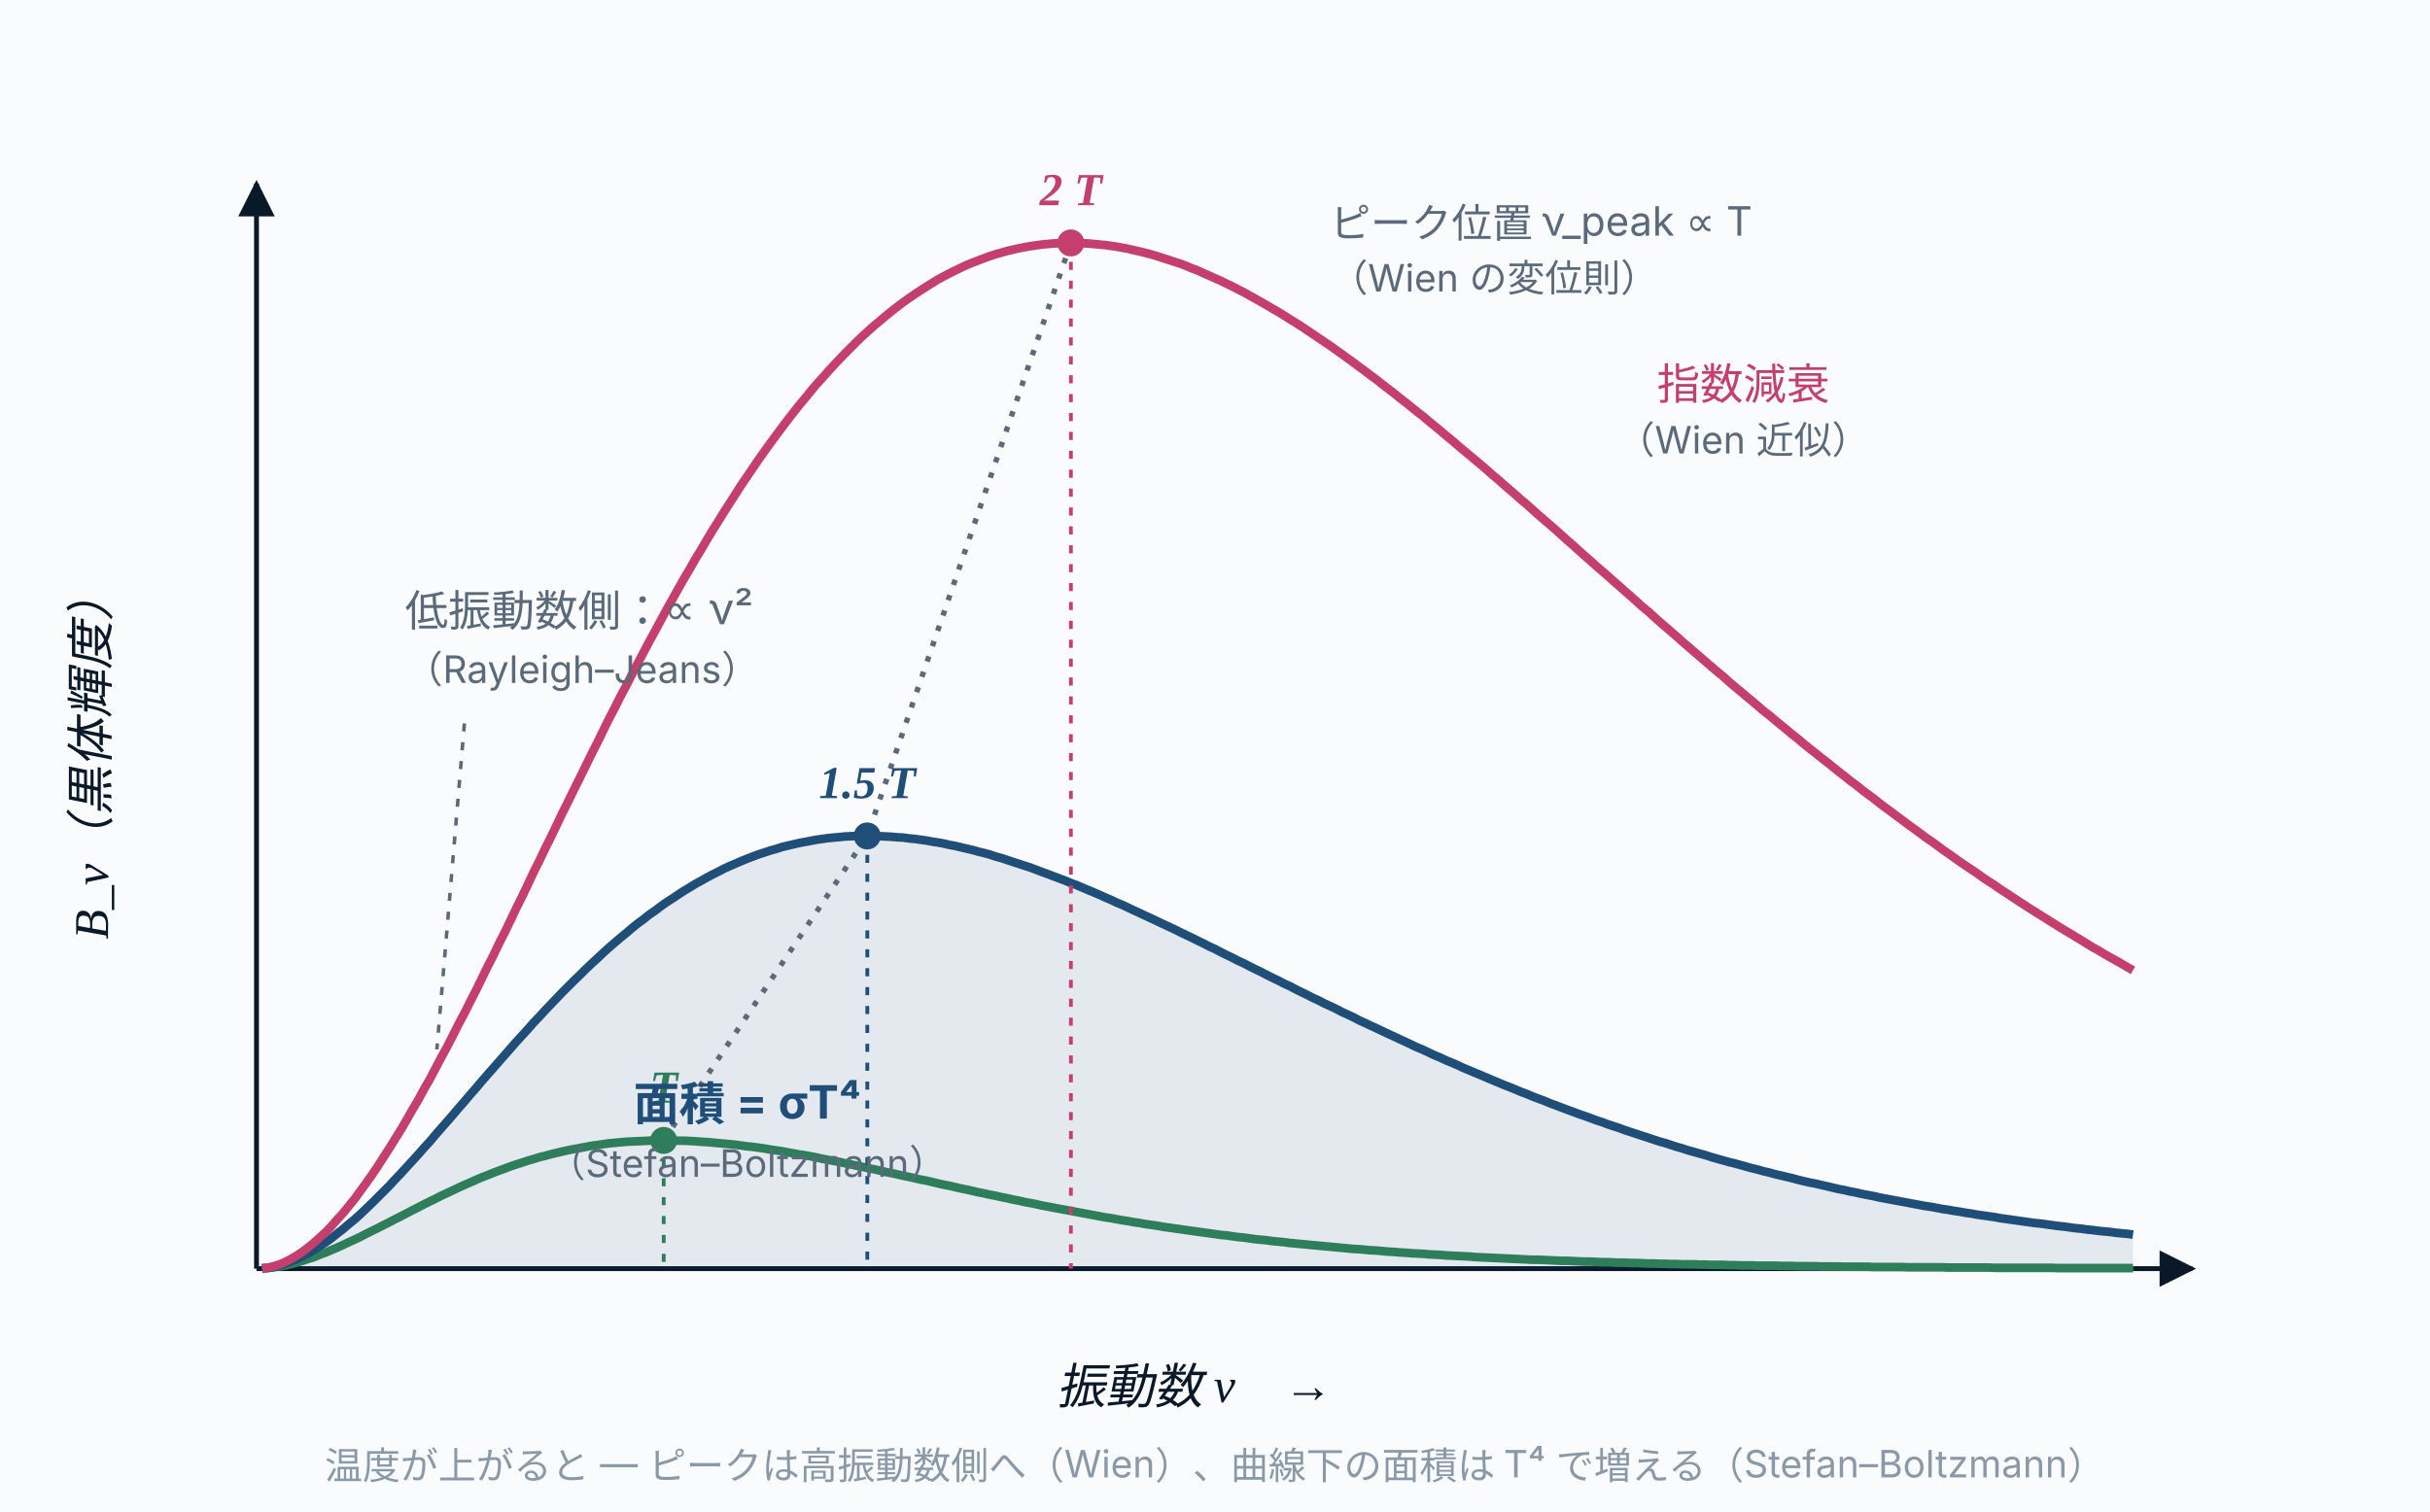
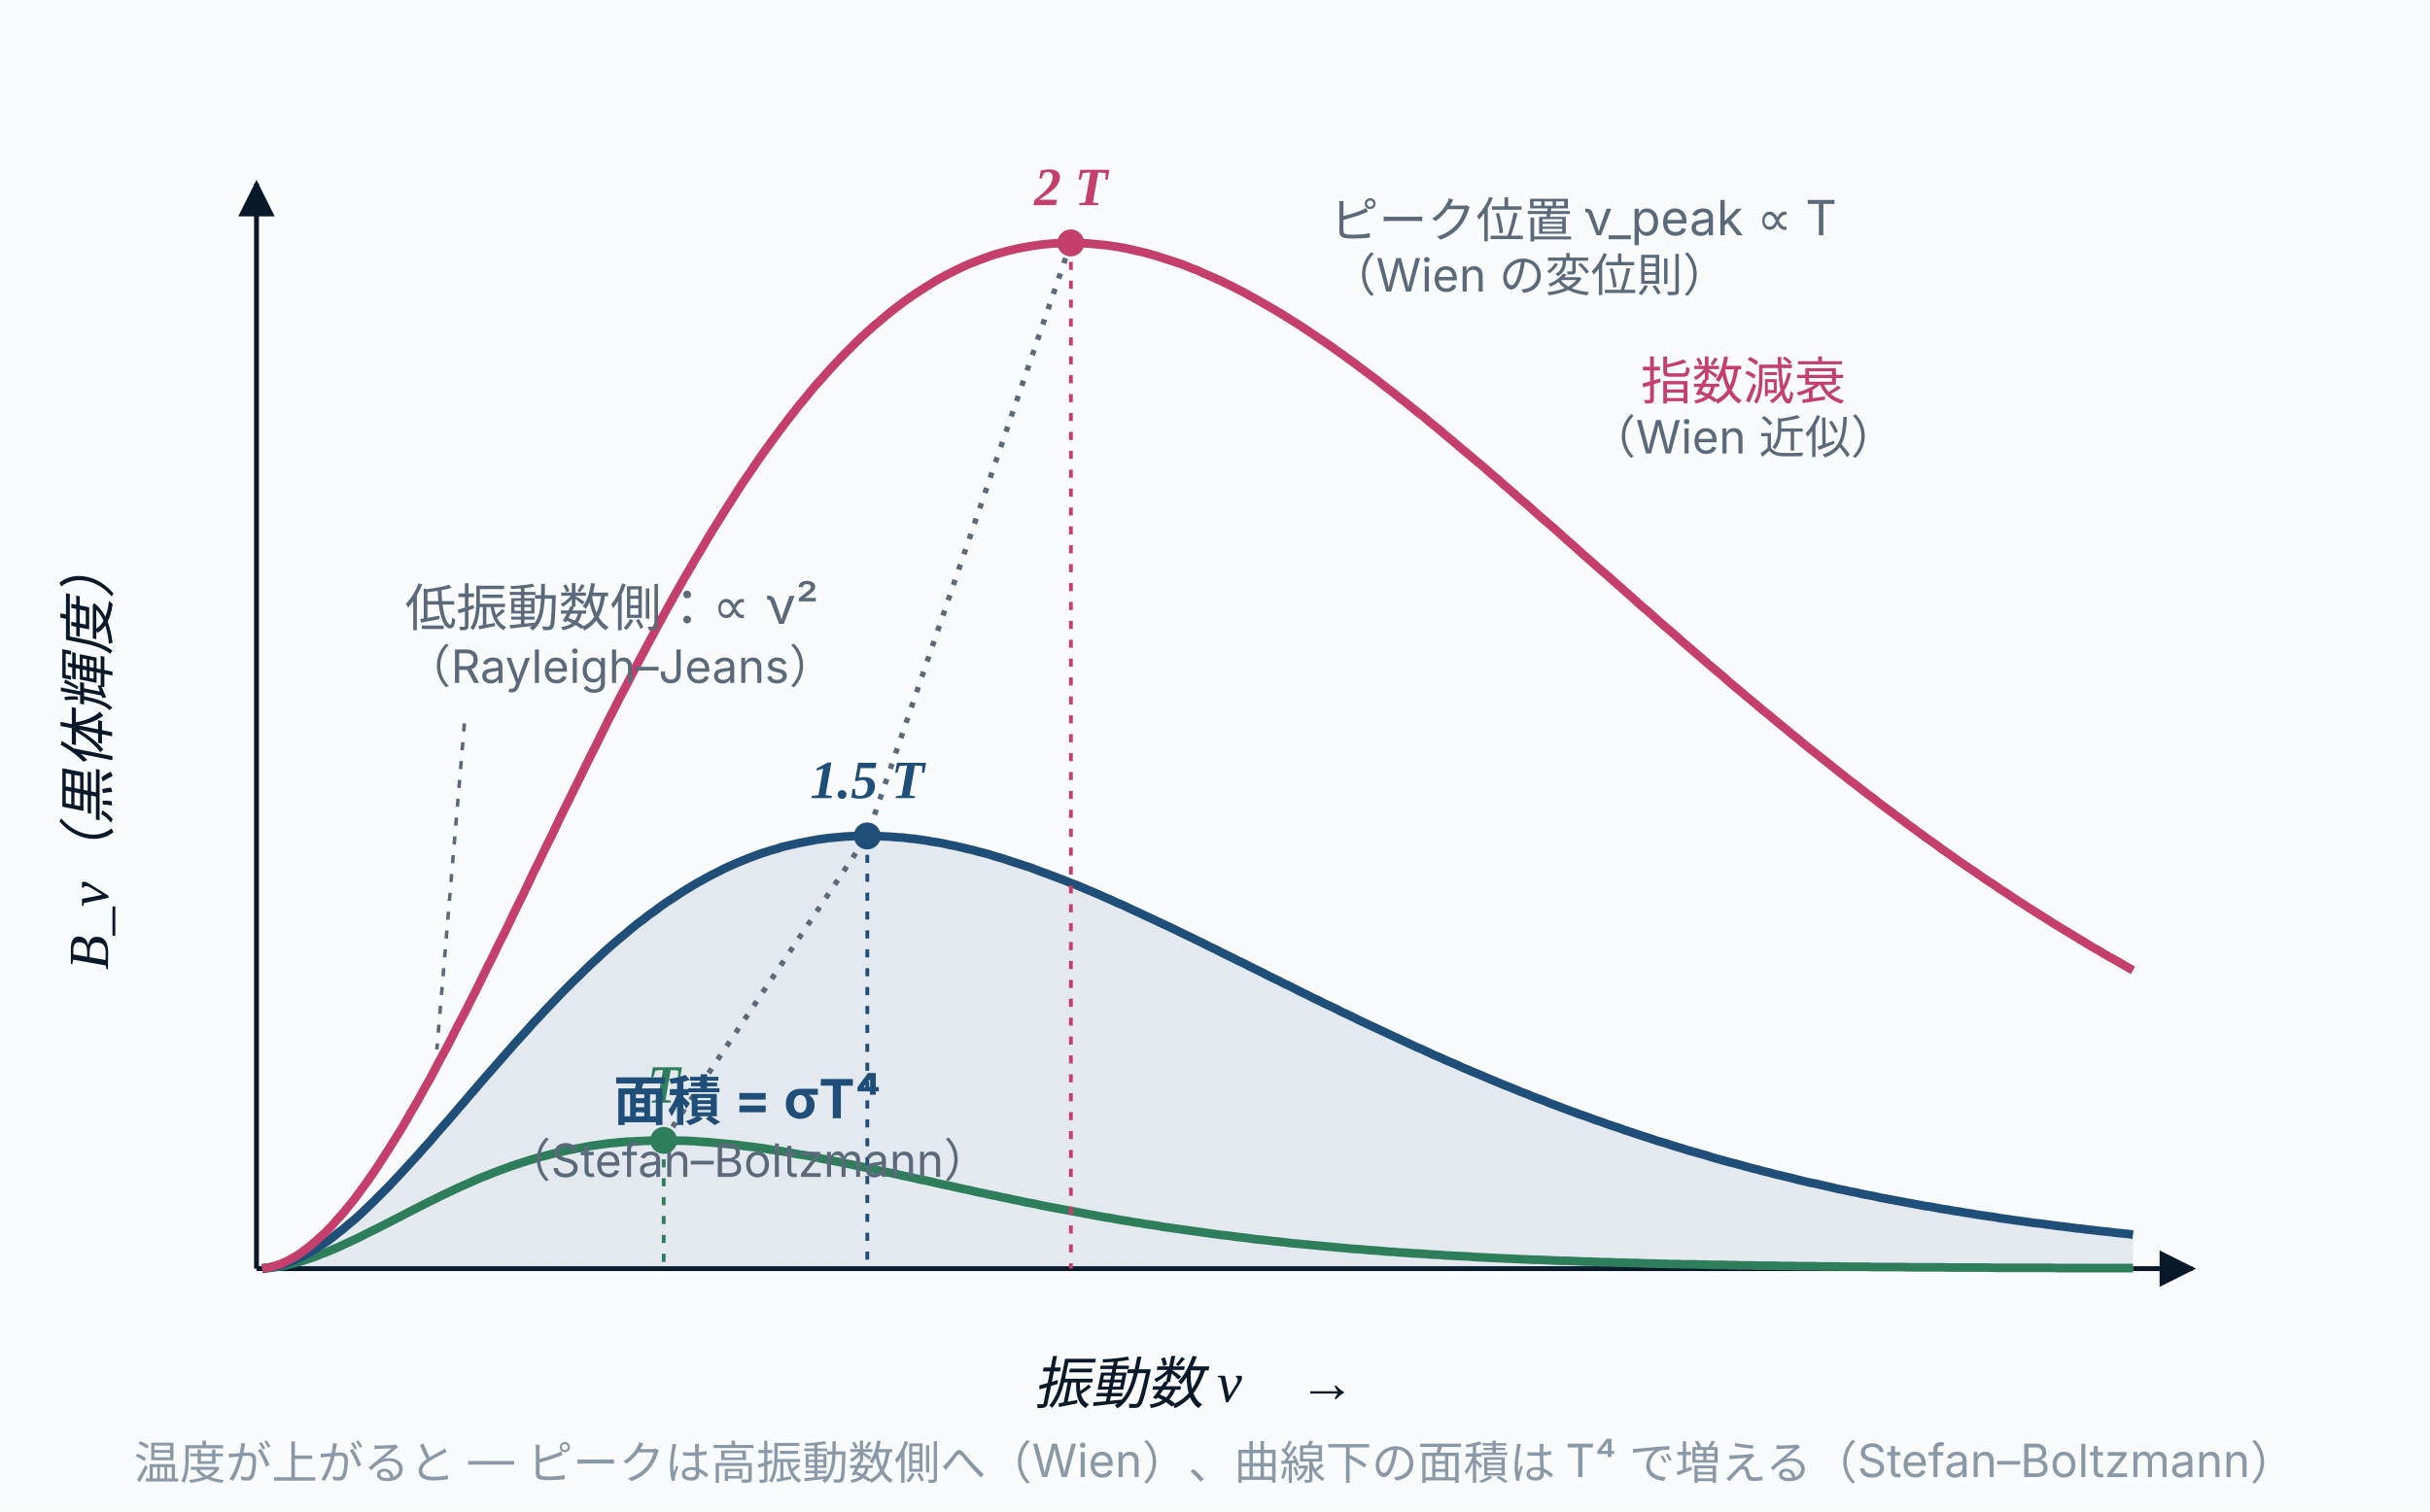
<svg xmlns="http://www.w3.org/2000/svg" viewBox="0 0 900 560" width="900" height="560" font-family="-apple-system, BlinkMacSystemFont, 'Segoe UI', 'Hiragino Sans', 'Noto Sans JP', sans-serif">
  <rect width="900" height="560" fill="#fafbfc" />
  <defs>
    <marker id="pr-ar" viewBox="0 0 10 10" refX="9" refY="5" markerWidth="7.5" markerHeight="7.5" orient="auto-start-reverse">
      <path d="M 0 0 L 10 5 L 0 10 z" fill="#0a1929" />
    </marker>
    <marker id="pr-wien" viewBox="0 0 10 10" refX="9" refY="5" markerWidth="7.5" markerHeight="7.5" orient="auto-start-reverse">
      <path d="M 0 0 L 10 5 L 0 10 z" fill="#5a6a7a" />
    </marker>
  </defs>
  <line x1="95" y1="470" x2="790" y2="470" stroke="#0a1929" stroke-width="1.8" />
  <line x1="95" y1="470" x2="95" y2="90" stroke="#0a1929" stroke-width="1.8" />
  <line x1="790" y1="470" x2="812" y2="470" stroke="#0a1929" stroke-width="1.8" marker-end="url(#pr-ar)" />
  <line x1="95" y1="90" x2="95" y2="68" stroke="#0a1929" stroke-width="1.8" marker-end="url(#pr-ar)" />
  <path d="M 97.1 470.0 L 97.1 469.9 L 99.3 469.7 L 101.4 469.3 L 103.6 468.8 L 105.7 468.1 L 107.8 467.3 L 110.0 466.4 L 112.1 465.4 L 114.2 464.3 L 116.4 463.0 L 118.5 461.6 L 120.7 460.2 L 122.8 458.7 L 124.9 457.0 L 127.1 455.3 L 129.2 453.5 L 131.4 451.7 L 133.5 449.8 L 135.6 447.8 L 137.8 445.7 L 139.9 443.6 L 142.0 441.5 L 144.2 439.3 L 146.3 437.0 L 148.5 434.7 L 150.6 432.4 L 152.7 430.1 L 154.9 427.7 L 157.0 425.3 L 159.2 422.9 L 161.3 420.4 L 163.4 418.0 L 165.6 415.5 L 167.7 413.1 L 169.8 410.6 L 172.0 408.1 L 174.1 405.6 L 176.3 403.1 L 178.4 400.6 L 180.5 398.2 L 182.7 395.7 L 184.8 393.3 L 187.0 390.8 L 189.1 388.4 L 191.2 386.0 L 193.4 383.6 L 195.5 381.3 L 197.6 378.9 L 199.8 376.6 L 201.9 374.3 L 204.1 372.0 L 206.2 369.8 L 208.3 367.6 L 210.5 365.4 L 212.6 363.3 L 214.8 361.2 L 216.9 359.1 L 219.0 357.1 L 221.2 355.1 L 223.3 353.1 L 225.4 351.2 L 227.6 349.3 L 229.7 347.5 L 231.9 345.7 L 234.0 343.9 L 236.1 342.2 L 238.3 340.6 L 240.4 338.9 L 242.6 337.4 L 244.7 335.8 L 246.8 334.3 L 249.0 332.9 L 251.1 331.5 L 253.2 330.1 L 255.4 328.8 L 257.5 327.5 L 259.7 326.3 L 261.8 325.1 L 263.9 324.0 L 266.1 322.9 L 268.2 321.8 L 270.4 320.8 L 272.5 319.9 L 274.6 319.0 L 276.8 318.1 L 278.9 317.3 L 281.0 316.5 L 283.2 315.8 L 285.3 315.1 L 287.5 314.5 L 289.6 313.8 L 291.7 313.3 L 293.9 312.8 L 296.0 312.3 L 298.2 311.9 L 300.3 311.5 L 302.4 311.1 L 304.6 310.8 L 306.7 310.5 L 308.8 310.3 L 311.0 310.1 L 313.1 309.9 L 315.3 309.8 L 317.4 309.7 L 319.5 309.7 L 321.7 309.7 L 323.8 309.7 L 326.0 309.8 L 328.1 309.9 L 330.2 310.0 L 332.4 310.2 L 334.5 310.3 L 336.6 310.6 L 338.8 310.8 L 340.9 311.1 L 343.1 311.4 L 345.2 311.8 L 347.3 312.1 L 349.5 312.5 L 351.6 313.0 L 353.8 313.4 L 355.9 313.9 L 358.0 314.4 L 360.2 314.9 L 362.3 315.5 L 364.4 316.0 L 366.6 316.6 L 368.7 317.3 L 370.9 317.9 L 373.0 318.6 L 375.1 319.3 L 377.3 320.0 L 379.4 320.7 L 381.6 321.4 L 383.7 322.2 L 385.8 323.0 L 388.0 323.8 L 390.1 324.6 L 392.2 325.4 L 394.4 326.2 L 396.5 327.1 L 398.7 327.9 L 400.8 328.8 L 402.9 329.7 L 405.1 330.6 L 407.2 331.5 L 409.4 332.5 L 411.5 333.4 L 413.6 334.4 L 415.8 335.3 L 417.9 336.3 L 420.0 337.3 L 422.2 338.3 L 424.3 339.3 L 426.5 340.3 L 428.6 341.3 L 430.7 342.3 L 432.9 343.3 L 435.0 344.3 L 437.2 345.4 L 439.3 346.4 L 441.4 347.4 L 443.6 348.5 L 445.7 349.5 L 447.8 350.6 L 450.0 351.6 L 452.1 352.7 L 454.3 353.8 L 456.4 354.8 L 458.5 355.9 L 460.7 356.9 L 462.8 358.0 L 465.0 359.1 L 467.1 360.1 L 469.2 361.2 L 471.4 362.3 L 473.5 363.3 L 475.6 364.4 L 477.8 365.4 L 479.9 366.5 L 482.1 367.6 L 484.2 368.6 L 486.3 369.7 L 488.5 370.7 L 490.6 371.8 L 492.8 372.8 L 494.9 373.8 L 497.0 374.9 L 499.2 375.9 L 501.3 376.9 L 503.4 378.0 L 505.6 379.0 L 507.7 380.0 L 509.9 381.0 L 512.0 382.0 L 514.1 383.0 L 516.3 384.0 L 518.4 385.0 L 520.6 386.0 L 522.7 387.0 L 524.8 388.0 L 527.0 388.9 L 529.1 389.9 L 531.2 390.9 L 533.4 391.8 L 535.5 392.8 L 537.7 393.7 L 539.8 394.6 L 541.9 395.6 L 544.1 396.5 L 546.2 397.4 L 548.4 398.3 L 550.5 399.2 L 552.6 400.1 L 554.8 401.0 L 556.9 401.9 L 559.0 402.7 L 561.2 403.6 L 563.3 404.5 L 565.5 405.3 L 567.6 406.2 L 569.7 407.0 L 571.9 407.8 L 574.0 408.7 L 576.2 409.5 L 578.3 410.3 L 580.4 411.1 L 582.6 411.9 L 584.7 412.7 L 586.8 413.4 L 589.0 414.2 L 591.1 415.0 L 593.3 415.7 L 595.4 416.5 L 597.5 417.2 L 599.7 417.9 L 601.8 418.7 L 604.0 419.4 L 606.1 420.1 L 608.2 420.8 L 610.4 421.5 L 612.5 422.2 L 614.6 422.9 L 616.8 423.5 L 618.9 424.2 L 621.1 424.9 L 623.2 425.5 L 625.3 426.2 L 627.5 426.8 L 629.6 427.4 L 631.8 428.0 L 633.9 428.7 L 636.0 429.3 L 638.2 429.9 L 640.3 430.5 L 642.4 431.0 L 644.6 431.6 L 646.7 432.2 L 648.9 432.8 L 651.0 433.3 L 653.1 433.9 L 655.3 434.4 L 657.4 435.0 L 659.6 435.5 L 661.7 436.0 L 663.8 436.5 L 666.0 437.1 L 668.1 437.6 L 670.2 438.1 L 672.4 438.5 L 674.5 439.0 L 676.7 439.5 L 678.8 440.0 L 680.9 440.5 L 683.1 440.9 L 685.2 441.4 L 687.4 441.8 L 689.5 442.3 L 691.6 442.7 L 693.8 443.1 L 695.9 443.6 L 698.0 444.0 L 700.2 444.4 L 702.3 444.8 L 704.5 445.2 L 706.6 445.6 L 708.7 446.0 L 710.9 446.4 L 713.0 446.8 L 715.2 447.1 L 717.3 447.5 L 719.4 447.9 L 721.6 448.2 L 723.7 448.6 L 725.8 448.9 L 728.0 449.3 L 730.1 449.6 L 732.3 450.0 L 734.4 450.3 L 736.5 450.6 L 738.7 450.9 L 740.8 451.3 L 743.0 451.6 L 745.1 451.9 L 747.2 452.2 L 749.4 452.5 L 751.5 452.8 L 753.6 453.1 L 755.8 453.3 L 757.9 453.6 L 760.1 453.9 L 762.2 454.2 L 764.3 454.4 L 766.5 454.7 L 768.6 455.0 L 770.8 455.2 L 772.9 455.5 L 775.0 455.7 L 777.2 456.0 L 779.3 456.2 L 781.4 456.4 L 783.6 456.7 L 785.7 456.9 L 787.9 457.1 L 790.0 457.4 L 790.0 470.0 Z" fill="#1f4e79" fill-opacity="0.10" stroke="none" />
  <path d="M 97.1 469.9 L 99.3 469.8 L 101.4 469.5 L 103.6 469.2 L 105.7 468.8 L 107.8 468.3 L 110.0 467.7 L 112.1 467.1 L 114.2 466.4 L 116.4 465.7 L 118.5 464.8 L 120.7 464.0 L 122.8 463.1 L 124.9 462.2 L 127.1 461.2 L 129.2 460.2 L 131.4 459.2 L 133.5 458.2 L 135.6 457.1 L 137.8 456.0 L 139.9 455.0 L 142.0 453.9 L 144.2 452.8 L 146.3 451.7 L 148.5 450.6 L 150.6 449.5 L 152.7 448.4 L 154.9 447.3 L 157.0 446.2 L 159.2 445.1 L 161.3 444.1 L 163.4 443.0 L 165.6 442.0 L 167.7 441.0 L 169.8 440.0 L 172.0 439.0 L 174.1 438.1 L 176.3 437.1 L 178.4 436.2 L 180.5 435.4 L 182.7 434.5 L 184.8 433.7 L 187.0 432.9 L 189.1 432.1 L 191.2 431.4 L 193.4 430.7 L 195.5 430.0 L 197.6 429.4 L 199.8 428.7 L 201.9 428.2 L 204.1 427.6 L 206.2 427.1 L 208.3 426.6 L 210.5 426.1 L 212.6 425.7 L 214.8 425.3 L 216.9 424.9 L 219.0 424.5 L 221.2 424.2 L 223.3 423.9 L 225.4 423.6 L 227.6 423.4 L 229.7 423.2 L 231.9 423.0 L 234.0 422.9 L 236.1 422.8 L 238.3 422.7 L 240.4 422.6 L 242.6 422.5 L 244.7 422.5 L 246.8 422.5 L 249.0 422.5 L 251.1 422.6 L 253.2 422.6 L 255.4 422.7 L 257.5 422.8 L 259.7 423.0 L 261.8 423.1 L 263.9 423.3 L 266.1 423.5 L 268.2 423.7 L 270.4 423.9 L 272.5 424.1 L 274.6 424.4 L 276.8 424.7 L 278.9 424.9 L 281.0 425.2 L 283.2 425.5 L 285.3 425.9 L 287.5 426.2 L 289.6 426.5 L 291.7 426.9 L 293.9 427.3 L 296.0 427.7 L 298.2 428.0 L 300.3 428.4 L 302.4 428.8 L 304.6 429.3 L 306.7 429.7 L 308.8 430.1 L 311.0 430.5 L 313.1 431.0 L 315.3 431.4 L 317.4 431.9 L 319.5 432.3 L 321.7 432.8 L 323.8 433.2 L 326.0 433.7 L 328.1 434.2 L 330.2 434.6 L 332.4 435.1 L 334.5 435.6 L 336.6 436.0 L 338.8 436.5 L 340.9 437.0 L 343.1 437.4 L 345.2 437.9 L 347.3 438.4 L 349.5 438.9 L 351.6 439.3 L 353.8 439.8 L 355.9 440.3 L 358.0 440.7 L 360.2 441.2 L 362.3 441.7 L 364.4 442.1 L 366.6 442.6 L 368.7 443.0 L 370.9 443.5 L 373.0 443.9 L 375.1 444.4 L 377.3 444.8 L 379.4 445.3 L 381.6 445.7 L 383.7 446.1 L 385.8 446.6 L 388.0 447.0 L 390.1 447.4 L 392.2 447.8 L 394.4 448.2 L 396.5 448.6 L 398.7 449.0 L 400.8 449.4 L 402.9 449.8 L 405.1 450.2 L 407.2 450.6 L 409.4 451.0 L 411.5 451.3 L 413.6 451.7 L 415.8 452.1 L 417.9 452.4 L 420.0 452.8 L 422.2 453.1 L 424.3 453.5 L 426.5 453.8 L 428.6 454.1 L 430.7 454.5 L 432.9 454.8 L 435.0 455.1 L 437.2 455.4 L 439.3 455.7 L 441.4 456.0 L 443.6 456.3 L 445.7 456.6 L 447.8 456.9 L 450.0 457.2 L 452.1 457.5 L 454.3 457.7 L 456.4 458.0 L 458.5 458.3 L 460.7 458.5 L 462.8 458.8 L 465.0 459.1 L 467.1 459.3 L 469.2 459.5 L 471.4 459.8 L 473.5 460.0 L 475.6 460.2 L 477.8 460.5 L 479.9 460.7 L 482.1 460.9 L 484.2 461.1 L 486.3 461.3 L 488.5 461.5 L 490.6 461.7 L 492.8 461.9 L 494.9 462.1 L 497.0 462.3 L 499.2 462.5 L 501.3 462.7 L 503.4 462.8 L 505.6 463.0 L 507.7 463.2 L 509.9 463.3 L 512.0 463.5 L 514.1 463.7 L 516.3 463.8 L 518.4 464.0 L 520.6 464.1 L 522.7 464.3 L 524.8 464.4 L 527.0 464.5 L 529.1 464.7 L 531.2 464.8 L 533.4 464.9 L 535.5 465.1 L 537.7 465.2 L 539.8 465.3 L 541.9 465.4 L 544.1 465.5 L 546.2 465.7 L 548.4 465.8 L 550.5 465.9 L 552.6 466.0 L 554.8 466.1 L 556.9 466.2 L 559.0 466.3 L 561.2 466.4 L 563.3 466.5 L 565.5 466.6 L 567.6 466.7 L 569.7 466.7 L 571.9 466.8 L 574.0 466.9 L 576.2 467.0 L 578.3 467.1 L 580.4 467.1 L 582.6 467.2 L 584.7 467.3 L 586.8 467.4 L 589.0 467.4 L 591.1 467.5 L 593.3 467.6 L 595.4 467.6 L 597.5 467.7 L 599.7 467.8 L 601.8 467.8 L 604.0 467.9 L 606.1 467.9 L 608.2 468.0 L 610.4 468.1 L 612.5 468.1 L 614.6 468.2 L 616.8 468.2 L 618.9 468.3 L 621.1 468.3 L 623.2 468.4 L 625.3 468.4 L 627.5 468.4 L 629.6 468.5 L 631.8 468.5 L 633.9 468.6 L 636.0 468.6 L 638.2 468.6 L 640.3 468.7 L 642.4 468.7 L 644.6 468.8 L 646.7 468.8 L 648.9 468.8 L 651.0 468.9 L 653.1 468.9 L 655.3 468.9 L 657.4 468.9 L 659.6 469.0 L 661.7 469.0 L 663.8 469.0 L 666.0 469.1 L 668.1 469.1 L 670.2 469.1 L 672.4 469.1 L 674.5 469.2 L 676.7 469.2 L 678.8 469.2 L 680.9 469.2 L 683.1 469.3 L 685.2 469.3 L 687.4 469.3 L 689.5 469.3 L 691.6 469.3 L 693.8 469.4 L 695.9 469.4 L 698.0 469.4 L 700.2 469.4 L 702.3 469.4 L 704.5 469.4 L 706.6 469.5 L 708.7 469.5 L 710.9 469.5 L 713.0 469.5 L 715.2 469.5 L 717.3 469.5 L 719.4 469.5 L 721.6 469.6 L 723.7 469.6 L 725.8 469.6 L 728.0 469.6 L 730.1 469.6 L 732.3 469.6 L 734.4 469.6 L 736.5 469.6 L 738.7 469.7 L 740.8 469.7 L 743.0 469.7 L 745.1 469.7 L 747.2 469.7 L 749.4 469.7 L 751.5 469.7 L 753.6 469.7 L 755.8 469.7 L 757.9 469.7 L 760.1 469.7 L 762.2 469.8 L 764.3 469.8 L 766.5 469.8 L 768.6 469.8 L 770.8 469.8 L 772.9 469.8 L 775.0 469.8 L 777.2 469.8 L 779.3 469.8 L 781.4 469.8 L 783.6 469.8 L 785.7 469.8 L 787.9 469.8 L 790.0 469.8" fill="none" stroke="#2e7d5b" stroke-width="3.2" opacity="1" />
  <path d="M 97.1 469.9 L 99.3 469.7 L 101.4 469.3 L 103.6 468.8 L 105.7 468.1 L 107.8 467.3 L 110.0 466.4 L 112.1 465.4 L 114.2 464.3 L 116.4 463.0 L 118.5 461.6 L 120.7 460.2 L 122.8 458.7 L 124.9 457.0 L 127.1 455.3 L 129.2 453.5 L 131.4 451.7 L 133.5 449.8 L 135.6 447.8 L 137.8 445.7 L 139.9 443.6 L 142.0 441.5 L 144.2 439.3 L 146.3 437.0 L 148.5 434.7 L 150.6 432.4 L 152.7 430.1 L 154.9 427.7 L 157.0 425.3 L 159.2 422.9 L 161.3 420.4 L 163.4 418.0 L 165.6 415.5 L 167.7 413.1 L 169.8 410.6 L 172.0 408.1 L 174.1 405.6 L 176.3 403.1 L 178.4 400.6 L 180.5 398.2 L 182.7 395.7 L 184.8 393.3 L 187.0 390.8 L 189.1 388.4 L 191.2 386.0 L 193.4 383.6 L 195.5 381.3 L 197.6 378.9 L 199.8 376.6 L 201.9 374.3 L 204.1 372.0 L 206.2 369.8 L 208.3 367.6 L 210.5 365.4 L 212.6 363.3 L 214.8 361.2 L 216.9 359.1 L 219.0 357.1 L 221.2 355.1 L 223.3 353.1 L 225.4 351.2 L 227.6 349.3 L 229.7 347.5 L 231.9 345.7 L 234.0 343.9 L 236.1 342.2 L 238.3 340.6 L 240.4 338.9 L 242.6 337.4 L 244.7 335.8 L 246.8 334.3 L 249.0 332.9 L 251.1 331.5 L 253.2 330.1 L 255.4 328.8 L 257.5 327.5 L 259.7 326.3 L 261.8 325.1 L 263.9 324.0 L 266.1 322.9 L 268.2 321.8 L 270.4 320.8 L 272.5 319.9 L 274.6 319.0 L 276.8 318.1 L 278.9 317.3 L 281.0 316.5 L 283.2 315.8 L 285.3 315.1 L 287.5 314.5 L 289.6 313.8 L 291.7 313.3 L 293.9 312.8 L 296.0 312.3 L 298.2 311.9 L 300.3 311.5 L 302.4 311.1 L 304.6 310.8 L 306.7 310.5 L 308.8 310.3 L 311.0 310.1 L 313.1 309.9 L 315.3 309.8 L 317.4 309.7 L 319.5 309.7 L 321.7 309.7 L 323.8 309.7 L 326.0 309.8 L 328.1 309.9 L 330.2 310.0 L 332.4 310.2 L 334.5 310.3 L 336.6 310.6 L 338.8 310.8 L 340.9 311.1 L 343.1 311.4 L 345.2 311.8 L 347.3 312.1 L 349.5 312.5 L 351.6 313.0 L 353.8 313.4 L 355.9 313.9 L 358.0 314.4 L 360.2 314.9 L 362.3 315.5 L 364.4 316.0 L 366.6 316.6 L 368.7 317.3 L 370.9 317.9 L 373.0 318.6 L 375.1 319.3 L 377.3 320.0 L 379.4 320.7 L 381.6 321.4 L 383.7 322.2 L 385.8 323.0 L 388.0 323.8 L 390.1 324.6 L 392.2 325.4 L 394.4 326.2 L 396.5 327.1 L 398.7 327.9 L 400.8 328.8 L 402.9 329.7 L 405.1 330.6 L 407.2 331.5 L 409.4 332.5 L 411.5 333.4 L 413.6 334.4 L 415.8 335.3 L 417.9 336.3 L 420.0 337.3 L 422.2 338.3 L 424.3 339.3 L 426.5 340.3 L 428.6 341.3 L 430.7 342.3 L 432.9 343.3 L 435.0 344.3 L 437.2 345.4 L 439.3 346.4 L 441.4 347.4 L 443.6 348.5 L 445.7 349.5 L 447.8 350.6 L 450.0 351.6 L 452.1 352.7 L 454.3 353.8 L 456.4 354.8 L 458.5 355.9 L 460.7 356.9 L 462.8 358.0 L 465.0 359.1 L 467.1 360.1 L 469.2 361.2 L 471.4 362.3 L 473.5 363.3 L 475.6 364.4 L 477.8 365.4 L 479.9 366.5 L 482.1 367.6 L 484.2 368.6 L 486.3 369.7 L 488.5 370.7 L 490.6 371.8 L 492.8 372.8 L 494.9 373.8 L 497.0 374.9 L 499.2 375.9 L 501.3 376.9 L 503.4 378.0 L 505.6 379.0 L 507.7 380.0 L 509.9 381.0 L 512.0 382.0 L 514.1 383.0 L 516.3 384.0 L 518.4 385.0 L 520.6 386.0 L 522.7 387.0 L 524.8 388.0 L 527.0 388.9 L 529.1 389.9 L 531.2 390.9 L 533.4 391.8 L 535.5 392.8 L 537.7 393.7 L 539.8 394.6 L 541.9 395.6 L 544.1 396.5 L 546.2 397.4 L 548.4 398.3 L 550.5 399.2 L 552.6 400.1 L 554.8 401.0 L 556.9 401.9 L 559.0 402.7 L 561.2 403.6 L 563.3 404.5 L 565.5 405.3 L 567.6 406.2 L 569.7 407.0 L 571.9 407.8 L 574.0 408.7 L 576.2 409.5 L 578.3 410.3 L 580.4 411.1 L 582.6 411.9 L 584.7 412.7 L 586.8 413.4 L 589.0 414.2 L 591.1 415.0 L 593.3 415.7 L 595.4 416.5 L 597.5 417.2 L 599.7 417.9 L 601.8 418.7 L 604.0 419.4 L 606.1 420.1 L 608.2 420.8 L 610.4 421.5 L 612.5 422.2 L 614.6 422.9 L 616.8 423.5 L 618.9 424.2 L 621.1 424.9 L 623.2 425.5 L 625.3 426.2 L 627.5 426.8 L 629.6 427.4 L 631.8 428.0 L 633.9 428.7 L 636.0 429.3 L 638.2 429.9 L 640.3 430.5 L 642.4 431.0 L 644.6 431.6 L 646.7 432.2 L 648.9 432.8 L 651.0 433.3 L 653.1 433.9 L 655.3 434.4 L 657.4 435.0 L 659.6 435.5 L 661.7 436.0 L 663.8 436.5 L 666.0 437.1 L 668.1 437.6 L 670.2 438.1 L 672.4 438.5 L 674.5 439.0 L 676.7 439.5 L 678.8 440.0 L 680.9 440.5 L 683.1 440.9 L 685.2 441.4 L 687.4 441.8 L 689.5 442.3 L 691.6 442.7 L 693.8 443.1 L 695.9 443.6 L 698.0 444.0 L 700.2 444.4 L 702.3 444.8 L 704.5 445.2 L 706.6 445.6 L 708.7 446.0 L 710.9 446.4 L 713.0 446.8 L 715.2 447.1 L 717.3 447.5 L 719.4 447.9 L 721.6 448.2 L 723.7 448.6 L 725.8 448.9 L 728.0 449.3 L 730.1 449.6 L 732.3 450.0 L 734.4 450.3 L 736.5 450.6 L 738.7 450.9 L 740.8 451.3 L 743.0 451.6 L 745.1 451.9 L 747.2 452.2 L 749.4 452.5 L 751.5 452.8 L 753.6 453.1 L 755.8 453.3 L 757.9 453.6 L 760.1 453.9 L 762.2 454.2 L 764.3 454.4 L 766.5 454.7 L 768.6 455.0 L 770.8 455.2 L 772.9 455.5 L 775.0 455.7 L 777.2 456.0 L 779.3 456.2 L 781.4 456.4 L 783.6 456.7 L 785.7 456.9 L 787.9 457.1 L 790.0 457.4" fill="none" stroke="#1f4e79" stroke-width="3.2" opacity="1" />
  <path d="M 97.1 469.9 L 99.3 469.6 L 101.4 469.1 L 103.6 468.4 L 105.7 467.5 L 107.8 466.4 L 110.0 465.1 L 112.1 463.7 L 114.2 462.1 L 116.4 460.3 L 118.5 458.4 L 120.7 456.4 L 122.8 454.2 L 124.9 451.8 L 127.1 449.4 L 129.2 446.8 L 131.4 444.1 L 133.5 441.2 L 135.6 438.3 L 137.8 435.2 L 139.9 432.1 L 142.0 428.8 L 144.2 425.4 L 146.3 422.0 L 148.5 418.5 L 150.6 414.9 L 152.7 411.2 L 154.9 407.5 L 157.0 403.6 L 159.2 399.8 L 161.3 395.8 L 163.4 391.8 L 165.6 387.8 L 167.7 383.7 L 169.8 379.5 L 172.0 375.4 L 174.1 371.2 L 176.3 366.9 L 178.4 362.6 L 180.5 358.3 L 182.7 354.0 L 184.8 349.6 L 187.0 345.3 L 189.1 340.9 L 191.2 336.5 L 193.4 332.1 L 195.5 327.7 L 197.6 323.2 L 199.8 318.8 L 201.9 314.4 L 204.1 310.0 L 206.2 305.6 L 208.3 301.2 L 210.5 296.8 L 212.6 292.5 L 214.8 288.1 L 216.9 283.8 L 219.0 279.5 L 221.2 275.2 L 223.3 270.9 L 225.4 266.6 L 227.6 262.4 L 229.7 258.2 L 231.9 254.1 L 234.0 250.0 L 236.1 245.9 L 238.3 241.8 L 240.4 237.8 L 242.6 233.8 L 244.7 229.9 L 246.8 226.0 L 249.0 222.1 L 251.1 218.3 L 253.2 214.6 L 255.4 210.9 L 257.5 207.2 L 259.7 203.6 L 261.8 200.0 L 263.9 196.5 L 266.1 193.0 L 268.2 189.6 L 270.4 186.2 L 272.5 182.9 L 274.6 179.6 L 276.8 176.4 L 278.9 173.3 L 281.0 170.2 L 283.2 167.1 L 285.3 164.2 L 287.5 161.2 L 289.6 158.4 L 291.7 155.6 L 293.9 152.8 L 296.0 150.1 L 298.2 147.5 L 300.3 144.9 L 302.4 142.4 L 304.6 140.0 L 306.7 137.6 L 308.8 135.3 L 311.0 133.0 L 313.1 130.8 L 315.3 128.6 L 317.4 126.5 L 319.5 124.5 L 321.7 122.5 L 323.8 120.6 L 326.0 118.8 L 328.1 117.0 L 330.2 115.3 L 332.4 113.6 L 334.5 112.0 L 336.6 110.5 L 338.8 109.0 L 340.9 107.6 L 343.1 106.2 L 345.2 104.9 L 347.3 103.6 L 349.5 102.4 L 351.6 101.3 L 353.8 100.2 L 355.9 99.2 L 358.0 98.2 L 360.2 97.3 L 362.3 96.5 L 364.4 95.7 L 366.6 94.9 L 368.7 94.2 L 370.9 93.6 L 373.0 93.0 L 375.1 92.5 L 377.3 92.0 L 379.4 91.6 L 381.6 91.2 L 383.7 90.9 L 385.8 90.6 L 388.0 90.4 L 390.1 90.2 L 392.2 90.1 L 394.4 90.0 L 396.5 90.0 L 398.7 90.0 L 400.8 90.1 L 402.9 90.2 L 405.1 90.4 L 407.2 90.6 L 409.4 90.8 L 411.5 91.1 L 413.6 91.4 L 415.8 91.8 L 417.9 92.2 L 420.0 92.7 L 422.2 93.2 L 424.3 93.7 L 426.5 94.3 L 428.6 94.9 L 430.7 95.6 L 432.9 96.3 L 435.0 97.0 L 437.2 97.7 L 439.3 98.5 L 441.4 99.4 L 443.6 100.2 L 445.7 101.2 L 447.8 102.1 L 450.0 103.1 L 452.1 104.0 L 454.3 105.1 L 456.4 106.1 L 458.5 107.2 L 460.7 108.3 L 462.8 109.5 L 465.0 110.7 L 467.1 111.9 L 469.2 113.1 L 471.4 114.4 L 473.5 115.6 L 475.6 116.9 L 477.8 118.3 L 479.9 119.6 L 482.1 121.0 L 484.2 122.4 L 486.3 123.8 L 488.5 125.3 L 490.6 126.7 L 492.8 128.2 L 494.9 129.7 L 497.0 131.2 L 499.2 132.8 L 501.3 134.3 L 503.4 135.9 L 505.6 137.5 L 507.7 139.1 L 509.9 140.7 L 512.0 142.4 L 514.1 144.0 L 516.3 145.7 L 518.4 147.4 L 520.6 149.1 L 522.7 150.8 L 524.8 152.5 L 527.0 154.2 L 529.1 156.0 L 531.2 157.7 L 533.4 159.5 L 535.5 161.3 L 537.7 163.1 L 539.8 164.9 L 541.9 166.7 L 544.1 168.5 L 546.2 170.3 L 548.4 172.1 L 550.5 173.9 L 552.6 175.8 L 554.8 177.6 L 556.9 179.5 L 559.0 181.3 L 561.2 183.2 L 563.3 185.1 L 565.5 186.9 L 567.6 188.8 L 569.7 190.7 L 571.9 192.6 L 574.0 194.4 L 576.2 196.3 L 578.3 198.2 L 580.4 200.1 L 582.6 202.0 L 584.7 203.9 L 586.8 205.8 L 589.0 207.7 L 591.1 209.6 L 593.3 211.5 L 595.4 213.3 L 597.5 215.2 L 599.7 217.1 L 601.8 219.0 L 604.0 220.9 L 606.1 222.8 L 608.2 224.7 L 610.4 226.5 L 612.5 228.4 L 614.6 230.3 L 616.8 232.2 L 618.9 234.0 L 621.1 235.9 L 623.2 237.8 L 625.3 239.6 L 627.5 241.5 L 629.6 243.3 L 631.8 245.2 L 633.9 247.0 L 636.0 248.8 L 638.2 250.6 L 640.3 252.5 L 642.4 254.3 L 644.6 256.1 L 646.7 257.9 L 648.9 259.7 L 651.0 261.5 L 653.1 263.3 L 655.3 265.0 L 657.4 266.8 L 659.6 268.6 L 661.7 270.3 L 663.8 272.1 L 666.0 273.8 L 668.1 275.6 L 670.2 277.3 L 672.4 279.0 L 674.5 280.7 L 676.7 282.4 L 678.8 284.1 L 680.9 285.8 L 683.1 287.5 L 685.2 289.2 L 687.4 290.8 L 689.5 292.5 L 691.6 294.1 L 693.8 295.7 L 695.9 297.4 L 698.0 299.0 L 700.2 300.6 L 702.3 302.2 L 704.5 303.8 L 706.6 305.4 L 708.7 306.9 L 710.9 308.5 L 713.0 310.1 L 715.2 311.6 L 717.3 313.1 L 719.4 314.7 L 721.6 316.2 L 723.7 317.7 L 725.8 319.2 L 728.0 320.7 L 730.1 322.1 L 732.3 323.6 L 734.4 325.1 L 736.5 326.5 L 738.7 327.9 L 740.8 329.4 L 743.0 330.8 L 745.1 332.2 L 747.2 333.6 L 749.4 335.0 L 751.5 336.4 L 753.6 337.7 L 755.8 339.1 L 757.9 340.4 L 760.1 341.8 L 762.2 343.1 L 764.3 344.4 L 766.5 345.7 L 768.6 347.0 L 770.8 348.3 L 772.9 349.6 L 775.0 350.9 L 777.2 352.1 L 779.3 353.4 L 781.4 354.6 L 783.6 355.8 L 785.7 357.0 L 787.9 358.3 L 790.0 359.5" fill="none" stroke="#c43f6b" stroke-width="3.2" opacity="1" />
  <path d="M 245.8 422.5 L 321.2 309.7 L 396.6 90.0" fill="none" stroke="#5a6a7a" stroke-width="2" stroke-dasharray="2,4" opacity="1" />
  <line x1="245.815" y1="422.5" x2="245.815" y2="470" stroke="#2e7d5b" stroke-width="1.4" stroke-dasharray="3,4" />
  <circle cx="245.8" cy="422.5" r="5" fill="#2e7d5b" />
-   <text x="245.815" y="408.5" font-size="17" fill="#2e7d5b" text-anchor="middle" font-weight="700" font-style="italic" font-family="Georgia, 'STIX Two Text', 'Times New Roman', serif">T</text>
+   <text x="245.815" y="408.5" font-size="20" fill="#2e7d5b" text-anchor="middle" font-weight="700" font-style="italic" font-family="Georgia, 'STIX Two Text', 'Times New Roman', serif">T</text>
  <line x1="321.222" y1="309.687" x2="321.222" y2="470" stroke="#1f4e79" stroke-width="1.4" stroke-dasharray="3,4" />
  <circle cx="321.2" cy="309.7" r="5" fill="#1f4e79" />
-   <text x="321.222" y="295.687" font-size="17" fill="#1f4e79" text-anchor="middle" font-weight="700" font-style="italic" font-family="Georgia, 'STIX Two Text', 'Times New Roman', serif">1.5 T</text>
+   <text x="321.222" y="295.687" font-size="20" fill="#1f4e79" text-anchor="middle" font-weight="700" font-style="italic" font-family="Georgia, 'STIX Two Text', 'Times New Roman', serif">1.5 T</text>
  <line x1="396.63" y1="90" x2="396.63" y2="470" stroke="#c43f6b" stroke-width="1.4" stroke-dasharray="3,4" />
  <circle cx="396.6" cy="90.0" r="5" fill="#c43f6b" />
-   <text x="396.63" y="76" font-size="17" fill="#c43f6b" text-anchor="middle" font-weight="700" font-style="italic" font-family="Georgia, 'STIX Two Text', 'Times New Roman', serif">2 T</text>
-   <text x="492.63" y="88" font-size="15" fill="#5a6a7a" text-anchor="start">ピーク位置 ν_peak ∝ T</text>
-   <text x="492.63" y="108" font-size="14" fill="#5a6a7a" text-anchor="start">（Wien の変位則）</text>
-   <text x="276.769" y="415" font-size="17" fill="#1f4e79" text-anchor="middle" font-weight="700">面積 = σT⁴</text>
-   <text x="276.769" y="436" font-size="14" fill="#5a6a7a" text-anchor="middle">（Stefan–Boltzmann）</text>
-   <text x="150" y="232" font-size="16" fill="#5a6a7a" text-anchor="start">低振動数側：∝ ν²</text>
-   <text x="150" y="253" font-size="14" fill="#5a6a7a" text-anchor="start">（Rayleigh–Jeans）</text>
+   <text x="396.63" y="76" font-size="20" fill="#c43f6b" text-anchor="middle" font-weight="700" font-style="italic" font-family="Georgia, 'STIX Two Text', 'Times New Roman', serif">2 T</text>
+   <text x="492.63" y="88" font-size="18" fill="#5a6a7a" text-anchor="start">ピーク位置 ν_peak ∝ T</text>
+   <text x="492.63" y="108" font-size="17" fill="#5a6a7a" text-anchor="start">（Wien の変位則）</text>
+   <text x="276.769" y="415" font-size="20" fill="#1f4e79" text-anchor="middle" font-weight="700">面積 = σT⁴</text>
+   <text x="276.769" y="436" font-size="17" fill="#5a6a7a" text-anchor="middle">（Stefan–Boltzmann）</text>
+   <text x="150" y="232" font-size="19" fill="#5a6a7a" text-anchor="start">低振動数側：∝ ν²</text>
+   <text x="150" y="253" font-size="17" fill="#5a6a7a" text-anchor="start">（Rayleigh–Jeans）</text>
  <line x1="172" y1="268" x2="161.8" y2="388.8" stroke="#5a6a7a" stroke-width="1.3" stroke-dasharray="3,4" />
-   <text x="645.654" y="148" font-size="16" fill="#c43f6b" text-anchor="middle">指数減衰</text>
-   <text x="645.654" y="168" font-size="14" fill="#5a6a7a" text-anchor="middle">（Wien 近似）</text>
-   <text x="442.5" y="520" font-size="18" fill="#0a1929" text-anchor="middle" font-style="italic" font-family="Georgia, 'STIX Two Text', 'Times New Roman', serif">振動数 ν　→</text>
-   <text x="40" y="280.0" font-size="18" fill="#0a1929" text-anchor="middle" font-style="italic" font-family="Georgia, 'STIX Two Text', 'Times New Roman', serif" transform="rotate(-90 40 280.0)">B_ν（黒体輝度）</text>
-   <text x="450.0" y="548" font-size="14" fill="#8a99a8" text-anchor="middle">温度が上がると ― ピークは高振動数側へ（Wien）、曲線下の面積は T⁴ で増える（Stefan–Boltzmann）</text>
+   <text x="645.654" y="148" font-size="19" fill="#c43f6b" text-anchor="middle">指数減衰</text>
+   <text x="645.654" y="168" font-size="17" fill="#5a6a7a" text-anchor="middle">（Wien 近似）</text>
+   <text x="442.5" y="520" font-size="21" fill="#0a1929" text-anchor="middle" font-style="italic" font-family="Georgia, 'STIX Two Text', 'Times New Roman', serif">振動数 ν　→</text>
+   <text x="40" y="280.0" font-size="21" fill="#0a1929" text-anchor="middle" font-style="italic" font-family="Georgia, 'STIX Two Text', 'Times New Roman', serif" transform="rotate(-90 40 280.0)">B_ν（黒体輝度）</text>
+   <text x="450.0" y="548" font-size="17" fill="#8a99a8" text-anchor="middle">温度が上がると ― ピークは高振動数側へ（Wien）、曲線下の面積は T⁴ で増える（Stefan–Boltzmann）</text>
</svg>
